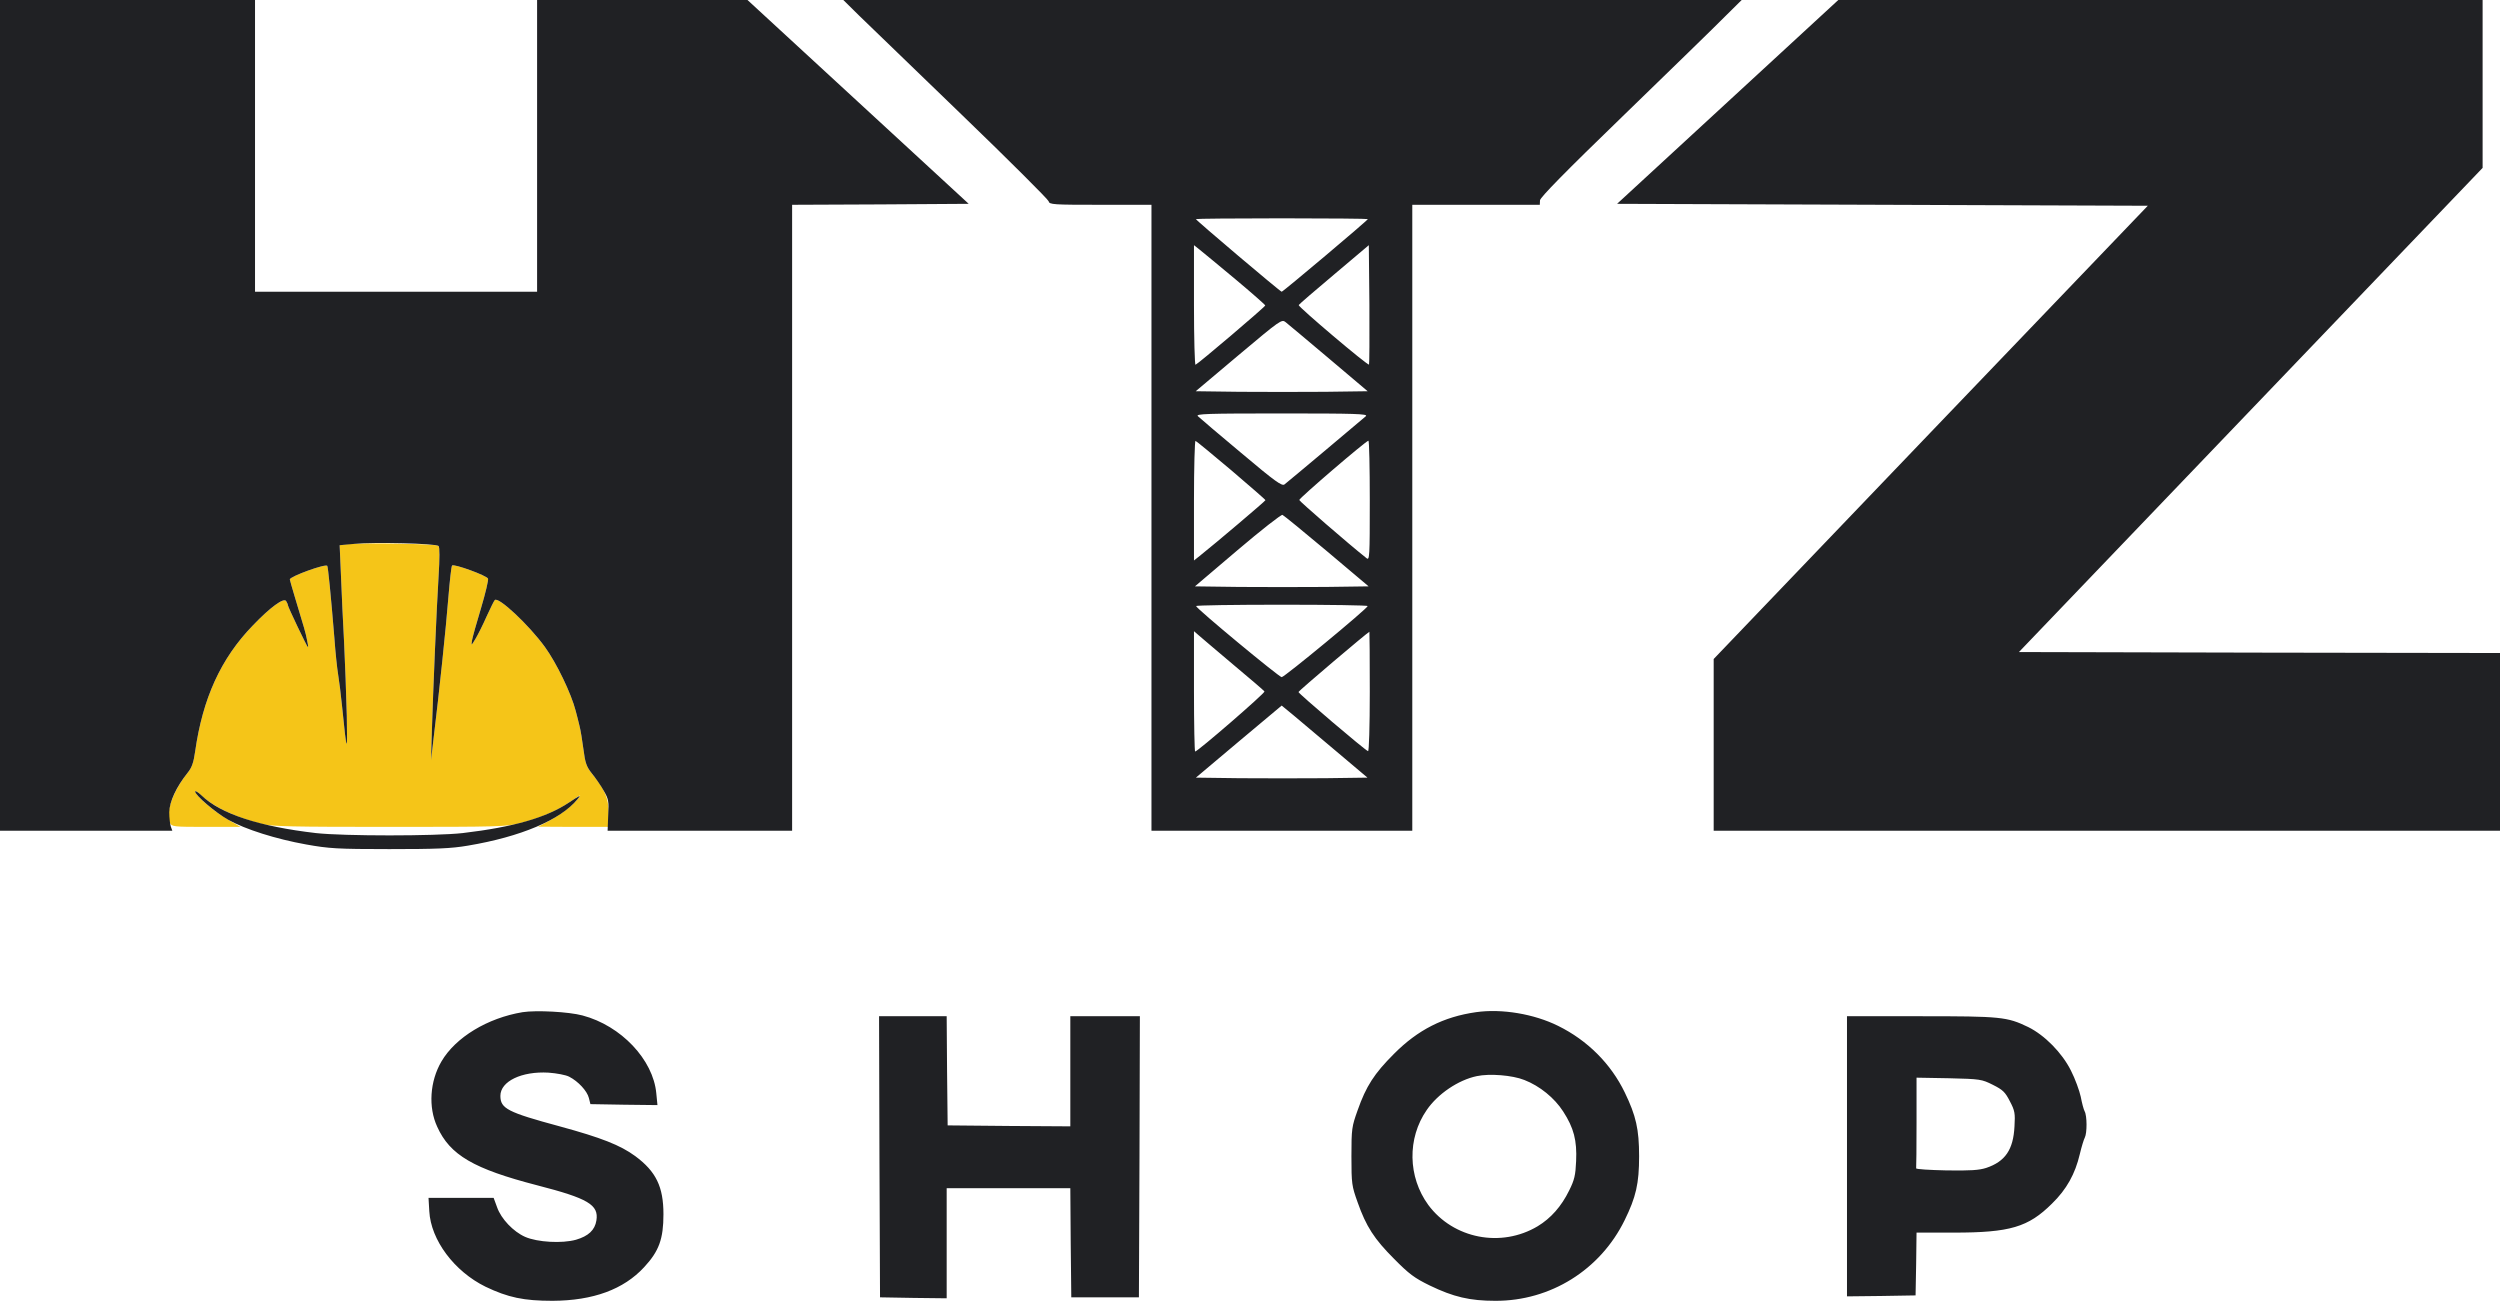
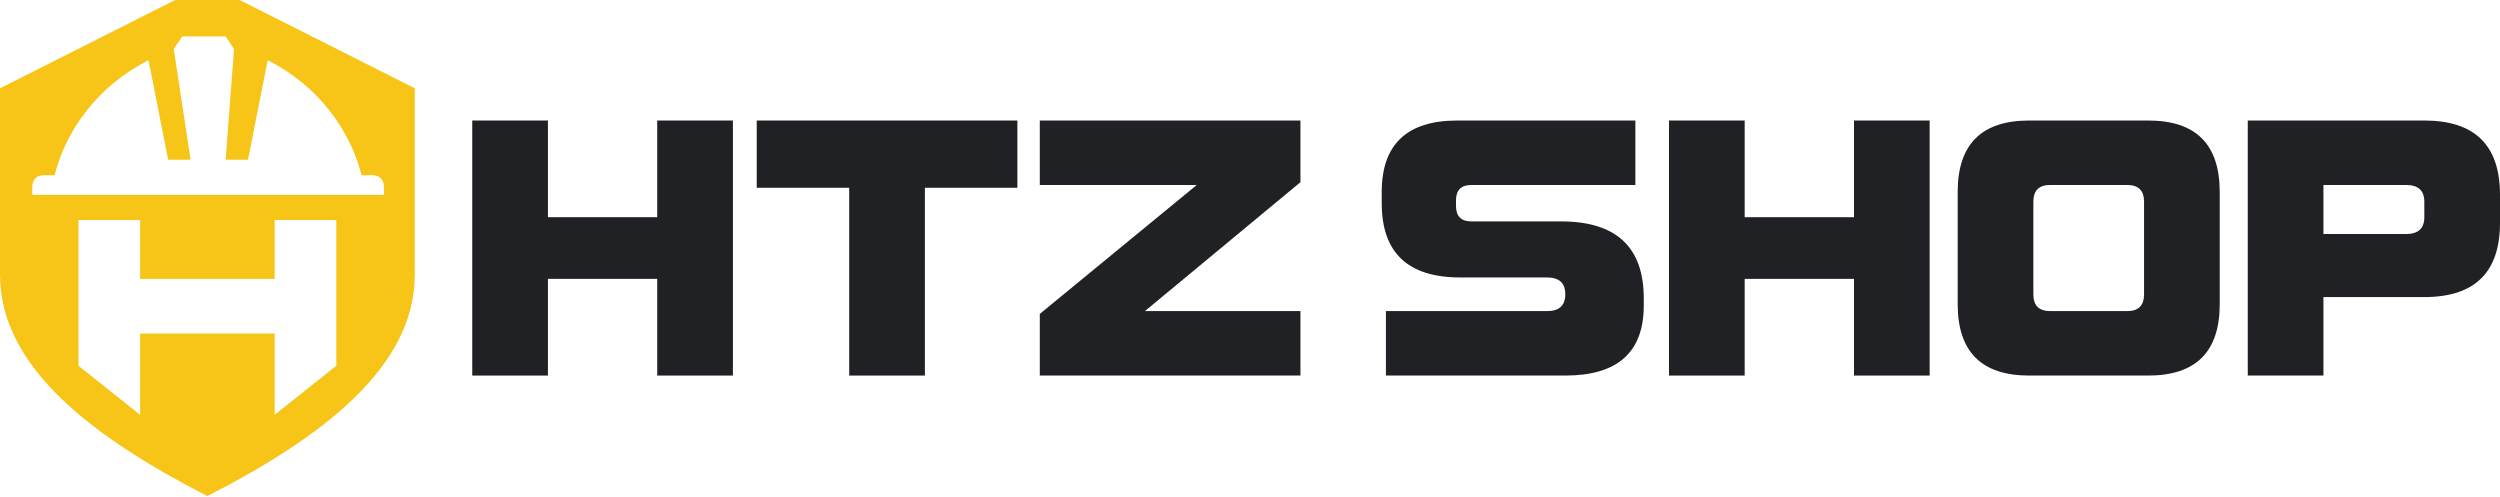
- <svg xmlns="http://www.w3.org/2000/svg" viewBox="0 0 1294 674" role="img" aria-label="HTZ Shop">
-   <g transform="translate(0,428) scale(0.1,-0.1)">
-     <path fill="#F5C518" d="M1797 1463 l-39 -4 7 -162 c3 -89 11 -243 16 -342 5 -99 11 -270 14 -380 4 -203 0 -196 -24 45 -6 63 -16 140 -21 170 -5 30 -14 114 -19 185 -19 232 -33 370 -37 376 -8 13 -194 -55 -194 -70 0 -3 12 -44 26 -91 50 -165 56 -185 63 -222 5 -21 7 -38 5 -38 -4 0 -104 209 -104 218 0 4 -4 13 -9 21 -12 19 -82 -32 -172 -126 -166 -171 -260 -378 -299 -653 -8 -57 -17 -83 -39 -110 -76 -95 -117 -211 -92 -259 11 -20 18 -21 189 -21 l177 0 -70 41 c-68 39 -165 123 -165 143 0 5 15 -4 32 -21 64 -60 175 -113 314 -148 52 -13 156 -15 661 -15 557 0 605 1 674 19 105 27 190 63 262 112 57 39 59 40 36 12 -30 -37 -87 -80 -153 -115 l-51 -27 183 -1 182 0 0 72 c0 77 -18 119 -86 204 -28 35 -35 54 -44 125 -6 46 -15 102 -21 124 -5 22 -14 56 -19 75 -23 90 -99 248 -160 332 -83 114 -241 262 -259 242 -5 -5 -23 -43 -42 -84 -18 -41 -44 -93 -57 -115 -23 -38 -23 -39 -19 -10 3 17 24 92 47 168 23 77 39 145 36 152 -6 16 -177 78 -186 68 -4 -4 -12 -78 -19 -163 -12 -154 -48 -497 -76 -725 l-14 -120 4 140 c7 230 25 650 35 810 6 100 6 153 -1 160 -10 10 -398 17 -472 8z" />
-   </g>
-   <g transform="translate(0,674) scale(0.1,-0.1)">
-     <path fill="#202124" fill-rule="evenodd" d="M0 4590 l0 -2150 446 0 446 0 -8 22 c-4 13 -8 46 -8 74 1 54 36 130 95 204 22 27 31 53 39 110 39 275 133 482 299 653 90 94 160 145 172 126 5 -8 9 -17 9 -21 0 -9 100 -218 104 -218 2 0 0 17 -5 38 -7 37 -13 57 -63 222 -14 47 -26 88 -26 91 0 15 186 83 194 70 4 -6 18 -144 37 -376 5 -71 14 -155 19 -185 5 -30 15 -107 21 -170 24 -241 28 -248 24 -45 -3 110 -9 281 -14 380 -5 99 -13 253 -16 342 l-7 161 77 7 c101 10 422 2 435 -11 6 -6 6 -63 0 -159 -10 -160 -28 -580 -35 -810 l-4 -140 14 120 c28 228 64 571 76 725 7 85 15 159 19 163 9 10 180 -52 186 -68 3 -7 -13 -75 -36 -152 -23 -76 -44 -151 -47 -168 -4 -29 -4 -28 19 10 13 22 39 74 57 115 19 41 37 79 42 84 18 20 176 -128 259 -242 61 -84 137 -242 160 -332 5 -19 14 -53 19 -75 6 -22 15 -78 21 -124 9 -71 16 -90 44 -125 18 -22 46 -62 61 -89 25 -43 27 -55 23 -127 l-3 -80 477 0 478 0 0 1620 0 1620 457 2 457 3 -573 528 -572 527 -545 0 -544 0 0 -755 0 -755 -730 0 -730 0 0 755 0 755 -660 0 -660 0 0 -2150z M4445 6661 c44 -43 283 -274 530 -512 248 -239 451 -442 453 -451 3 -17 24 -18 268 -18 l264 0 0 -1620 0 -1620 675 0 675 0 0 1620 0 1620 330 0 330 0 1 23 c1 15 127 144 435 442 238 231 473 459 521 508 l88 87 -2325 0 -2325 0 80 -79z m2635 -1055 c0 -6 -439 -376 -446 -376 -7 0 -444 370 -444 376 0 2 200 4 445 4 245 0 445 -2 445 -4z m-686 -311 c85 -71 155 -133 155 -136 1 -6 -346 -301 -361 -307 -4 -2 -8 137 -8 308 l0 311 29 -23 c16 -13 99 -81 185 -153z m692 -442 c-6 -7 -367 299 -364 308 2 4 84 75 183 158 l180 152 3 -307 c1 -169 0 -309 -2 -311z m-208 32 l201 -170 -219 -3 c-120 -1 -320 -1 -445 0 l-226 3 222 187 c218 183 223 187 244 170 11 -9 112 -93 223 -187z m192 -299 c-16 -14 -394 -332 -421 -353 -13 -11 -47 13 -225 163 -115 96 -216 182 -224 190 -12 12 46 14 435 14 379 0 447 -2 435 -14z m-697 -280 c97 -83 177 -152 177 -155 -1 -5 -258 -223 -341 -289 l-29 -23 0 311 c0 171 4 310 8 308 4 -1 88 -70 185 -152z m717 -157 c0 -294 -1 -311 -17 -298 -96 76 -348 295 -348 301 0 10 345 306 358 307 4 1 7 -139 7 -310z m-223 -261 l217 -183 -221 -3 c-122 -1 -324 -1 -450 0 l-228 3 220 187 c121 103 226 185 233 183 7 -3 110 -87 229 -187z m212 -285 c-1 -13 -431 -368 -445 -368 -13 0 -442 355 -443 368 -1 4 199 7 444 7 245 0 445 -3 444 -7z m-697 -302 c86 -72 160 -135 163 -140 4 -8 -346 -311 -359 -311 -3 0 -6 140 -6 312 l0 311 23 -20 c12 -11 93 -79 179 -152z m708 -142 c0 -182 -4 -309 -9 -307 -16 5 -361 299 -360 306 0 6 360 311 367 312 1 0 2 -140 2 -311z m-172 -309 l160 -135 -218 -3 c-120 -1 -320 -1 -444 0 l-226 3 222 187 222 186 62 -51 c34 -29 134 -113 222 -187z M8942 6212 l-572 -527 1373 -5 1374 -5 -1124 -1173 -1123 -1173 0 -445 0 -444 2035 0 2035 0 0 460 0 460 -1245 2 -1245 3 1200 1253 1200 1253 0 435 0 434 -1667 0 -1668 0 -573 -528z M1010 2643 c0 -19 105 -109 171 -146 89 -50 248 -100 404 -128 117 -21 161 -24 430 -24 243 0 320 3 407 18 274 46 479 133 567 240 21 25 16 23 -44 -17 -117 -78 -287 -127 -550 -158 -142 -16 -615 -16 -760 0 -292 34 -493 99 -592 195 -18 17 -33 26 -33 20z M2705 1501 c-181 -30 -347 -130 -420 -255 -60 -102 -69 -237 -22 -338 66 -147 189 -218 517 -303 264 -68 320 -101 307 -182 -8 -50 -41 -81 -106 -100 -72 -20 -199 -13 -263 15 -61 27 -124 93 -145 153 l-18 49 -168 0 -169 0 4 -69 c8 -150 130 -312 291 -391 117 -56 198 -73 347 -73 210 1 368 59 474 174 77 83 100 146 100 274 0 142 -38 221 -146 301 -78 57 -175 95 -391 154 -270 73 -307 92 -307 158 0 75 110 128 249 120 42 -3 90 -12 107 -21 47 -24 93 -74 102 -110 l8 -32 174 -3 173 -2 -6 61 c-16 174 -182 350 -382 403 -71 19 -239 28 -310 17z M7640 1501 c-168 -24 -301 -91 -425 -216 -102 -102 -144 -167 -188 -292 -30 -84 -32 -95 -32 -238 0 -143 2 -154 32 -238 44 -125 86 -190 189 -293 77 -78 105 -99 185 -138 122 -59 207 -79 339 -79 285 -1 543 160 669 417 59 120 75 190 75 331 0 140 -16 210 -74 330 -72 149 -193 270 -345 345 -125 62 -292 90 -425 71z m250 -351 c80 -31 156 -93 201 -163 55 -85 72 -150 67 -257 -3 -73 -9 -98 -36 -152 -40 -82 -95 -144 -163 -185 -189 -113 -436 -65 -566 110 -106 145 -110 345 -8 492 57 83 163 155 259 175 65 14 184 5 246 -20z M4552 753 l3 -728 173 -3 172 -2 0 285 0 285 320 0 320 0 2 -283 3 -282 175 0 175 0 3 728 2 727 -180 0 -180 0 0 -285 0 -285 -317 2 -318 3 -3 283 -2 282 -175 0 -175 0 2 -727z M9560 755 l0 -725 178 2 177 3 3 163 2 162 193 0 c291 0 385 28 508 150 76 74 120 154 144 256 9 38 21 77 26 86 12 23 12 113 -1 136 -5 9 -14 43 -20 75 -7 32 -29 93 -51 136 -46 92 -136 183 -221 225 -110 53 -141 56 -555 56 l-383 0 0 -725z m755 370 c52 -26 64 -38 88 -85 26 -49 28 -63 24 -130 -6 -121 -48 -182 -146 -215 -37 -12 -82 -15 -207 -13 -87 2 -158 6 -156 11 1 4 2 111 2 238 l0 231 168 -3 c162 -4 169 -5 227 -34z" />
-   </g>
+ <svg xmlns="http://www.w3.org/2000/svg" viewBox="0 0 1784 354" role="img" aria-label="HTZ Shop">
+   <path fill="#F7C518" fill-rule="evenodd" d="M125,0h46l125,63v133c0,66-66,116-148,158C66,312,0,262,0,196V63L125,0ZM130,26h31l6,9-6,79h16l14-71c36,18,59,50,67,82h7c6,0,9,3,9,9v5H23v-5c0-6,3-9,9-9h7c8-32,31-64,67-82l14,71h16l-12-79,6-9ZM56,157h44v42h96v-42h44v104l-44,35v-58h-96v58l-44-35v-104Z" />
+   <path fill="#202124" fill-rule="evenodd" d="M337,86h54v69h78v-69h54v182h-54v-69h-78v69h-54V86Z" />
+   <path fill="#202124" fill-rule="evenodd" d="M540,86h186v48h-66v134h-54v-134h-66v-48Z" />
+   <path fill="#202124" fill-rule="evenodd" d="M742,86h186v44l-111,92h111v46h-186v-44l112-92h-112v-46Z" />
+   <path fill="#202124" fill-rule="evenodd" d="M1040,86h127v46h-117c-7.33,0-11,3.67-11,11v4c0,7.33,3.67,11,11,11h64c39.33,0,59,18.33,59,55v5c0,33.33-18.67,50-56,50h-128v-46h115c8.67,0,13-4,13-12s-4.33-12-13-12h-62c-37.33,0-56-17.67-56-53v-8c0-34,18-51,54-51Z" />
+   <path fill="#202124" fill-rule="evenodd" d="M1191,86h54v69h78v-69h54v182h-54v-69h-78v69h-54V86Z" />
+   <path fill="#202124" fill-rule="evenodd" d="M1448,86h85c34,0,51,17,51,51v80c0,34-17,51-51,51h-85c-34,0-51-17-51-51v-80c0-34,17-51,51-51ZM1463,132c-8,0-12,4-12,12v66c0,8,4,12,12,12h55c8,0,12-4,12-12v-66c0-8-4-12-12-12h-55Z" />
+   <path fill="#202124" fill-rule="evenodd" d="M1604,86h126c36,0,54,17.67,54,53v20c0,35.33-18,53-54,53h-72v56h-54V86ZM1658,132v35h59c8.67,0,13-4,13-12v-11c0-8-4.33-12-13-12h-59Z" />
</svg>
